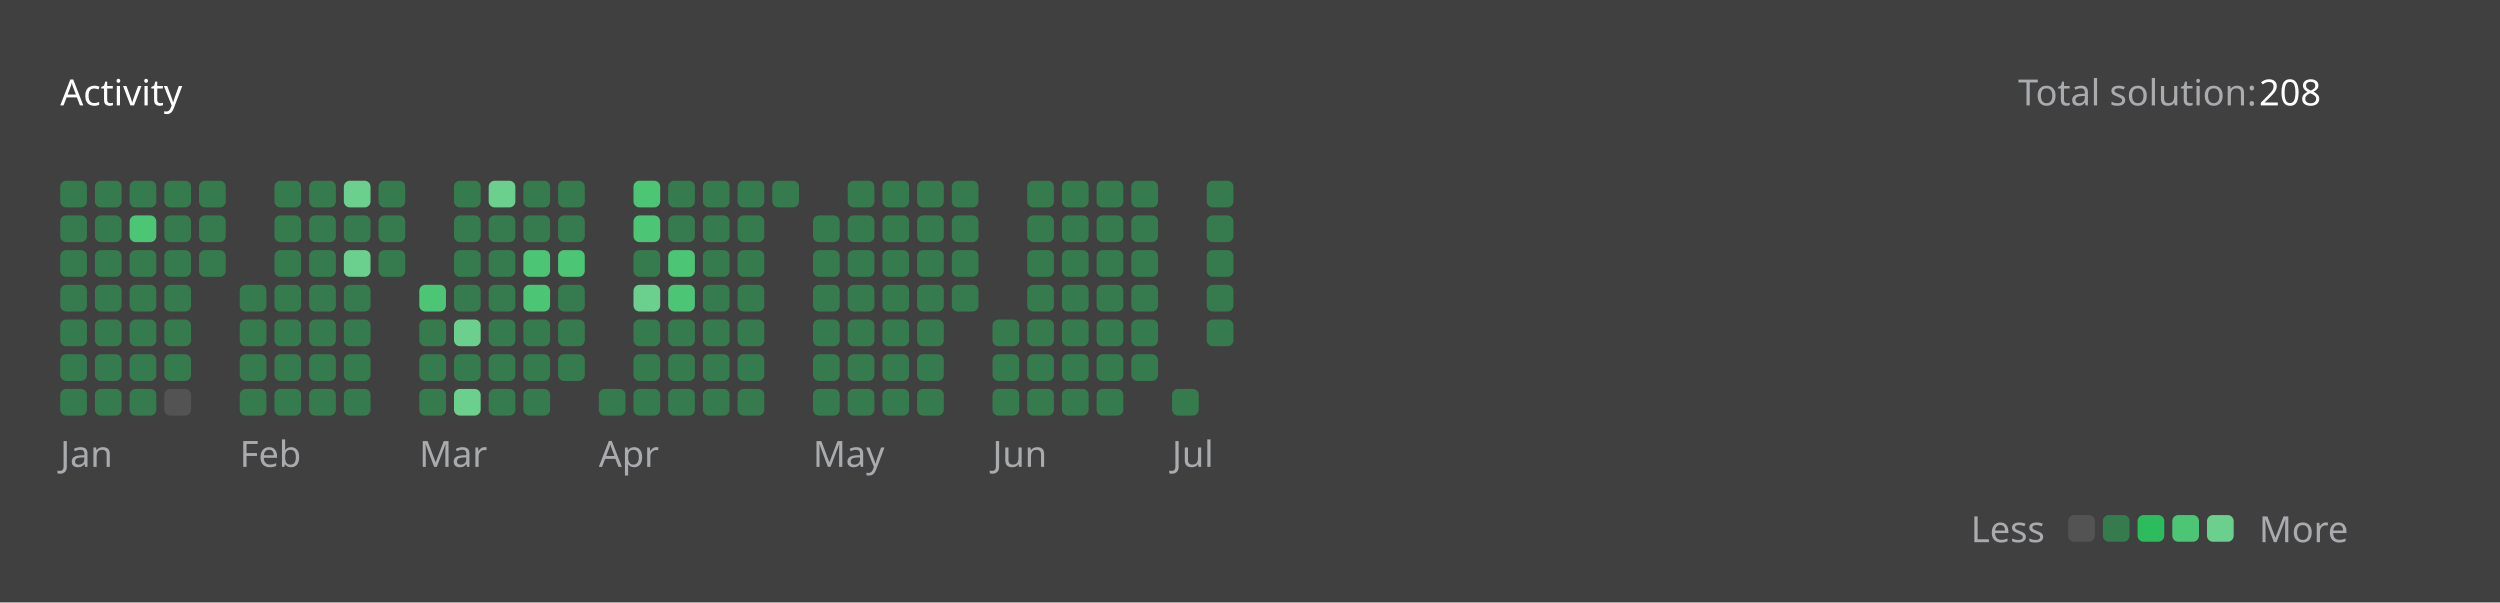
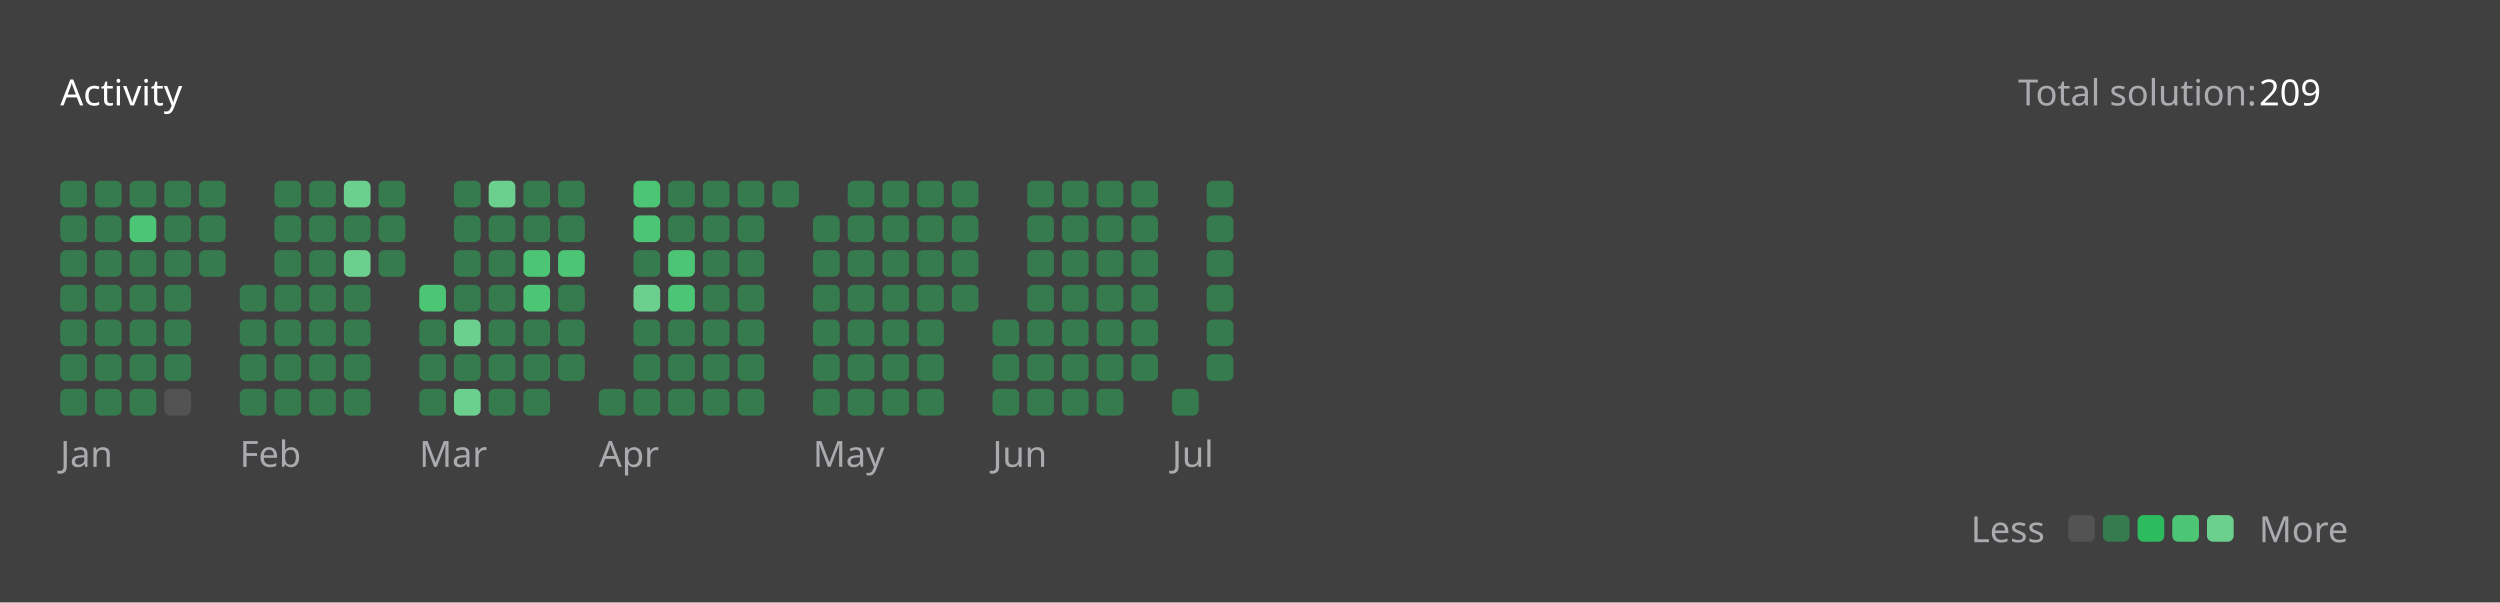
<svg xmlns="http://www.w3.org/2000/svg" version="1.1" height="200" width="830" viewBox="0 0 830 200">
  <style>*{font-family: "Segoe UI", Tahoma, Geneva, Verdana, sans-serif;}</style>
  <style>.title{font-weight: 500;font-size: 1rem;}</style>
  <style>.rotate-90{transform: rotate(-90deg);transform-origin: center;transform-box: fill-box;}</style>
  <style>.state{font-size: .75rem;}</style>
  <style>.light{color: #ffffff;fill: #ffffff;}</style>
  <style>.light-gray{color: #eff2f699;fill: #eff2f699;}</style>
  <style>.dark-gray{color: #ebebf54d;fill: #ebebf54d;}</style>
  <style>.gray{color: #747474;fill: #747474;}</style>
  <style>.orange{color: #ffa116;fill: #ffa116;}</style>
  <style>.background{color: #404040;fill: #404040;}</style>
  <style>.level-1-block{fill: #ffffff1a;}</style>
  <style>.level-2-block{fill: #2cb55d80;}</style>
  <style>.level-3-block{fill: #2cbb5dff;}</style>
  <style>.level-4-block{fill: #4cc575ff;}</style>
  <style>.level-5-block{fill: #6bcf8eff;}</style>
  <rect fill="#404040" x="0" y="0" width="830" height="200" rx="0.5rem" />
  <g text-anchor="start" text-decoration="1" class="title">
    <text x="20" y="35">
      <tspan class="light">Activity</tspan>
      <tspan class="orange" />
    </text>
  </g>
  <g class="state">
    <text x="670" y="35" class="light-gray"> Total solution: </text>
-     <text x="750" y="35" class="light"> 208 </text>
+     <text x="750" y="35" class="light"> 209 </text>
    <text x="678.88" y="180" class="light-gray" text-anchor="end">Less</text>
    <rect x="686.64" y="171" width="8.86" height="8.86" rx="2" ry="2" class="level-1-block" />
    <rect x="698.16" y="171" width="8.86" height="8.86" rx="2" ry="2" class="level-2-block" />
    <rect x="709.68" y="171" width="8.86" height="8.86" rx="2" ry="2" class="level-3-block" />
    <rect x="721.2" y="171" width="8.86" height="8.86" rx="2" ry="2" class="level-4-block" />
    <rect x="732.72" y="171" width="8.86" height="8.86" rx="2" ry="2" class="level-5-block" />
    <text x="750" y="180" class="light-gray">More</text>
  </g>
  <g x="20" y="60">
    <g x="20" y="60">
      <g x="20.0" y="60">
        <rect x="20.0" y="60.0" width="8.86" height="8.86" rx="2" ry="2" class="level-2-block" />
        <rect x="20.0" y="71.52" width="8.86" height="8.86" rx="2" ry="2" class="level-2-block" />
        <rect x="20.0" y="83.04" width="8.86" height="8.86" rx="2" ry="2" class="level-2-block" />
        <rect x="20.0" y="94.56" width="8.86" height="8.86" rx="2" ry="2" class="level-2-block" />
        <rect x="20.0" y="106.08" width="8.86" height="8.86" rx="2" ry="2" class="level-2-block" />
        <rect x="20.0" y="117.6" width="8.86" height="8.86" rx="2" ry="2" class="level-2-block" />
        <rect x="20.0" y="129.12" width="8.86" height="8.86" rx="2" ry="2" class="level-2-block" />
      </g>
      <g x="31.52" y="60">
        <rect x="31.52" y="60.0" width="8.86" height="8.86" rx="2" ry="2" class="level-2-block" />
        <rect x="31.52" y="71.52" width="8.86" height="8.86" rx="2" ry="2" class="level-2-block" />
        <rect x="31.52" y="83.04" width="8.86" height="8.86" rx="2" ry="2" class="level-2-block" />
        <rect x="31.52" y="94.56" width="8.86" height="8.86" rx="2" ry="2" class="level-2-block" />
        <rect x="31.52" y="106.08" width="8.86" height="8.86" rx="2" ry="2" class="level-2-block" />
        <rect x="31.52" y="117.6" width="8.86" height="8.86" rx="2" ry="2" class="level-2-block" />
        <rect x="31.52" y="129.12" width="8.86" height="8.86" rx="2" ry="2" class="level-2-block" />
      </g>
      <g x="43.04" y="60">
        <rect x="43.04" y="60.0" width="8.86" height="8.86" rx="2" ry="2" class="level-2-block" />
        <rect x="43.04" y="71.52" width="8.86" height="8.86" rx="2" ry="2" class="level-4-block" />
        <rect x="43.04" y="83.04" width="8.86" height="8.86" rx="2" ry="2" class="level-2-block" />
        <rect x="43.04" y="94.56" width="8.86" height="8.86" rx="2" ry="2" class="level-2-block" />
        <rect x="43.04" y="106.08" width="8.86" height="8.86" rx="2" ry="2" class="level-2-block" />
        <rect x="43.04" y="117.6" width="8.86" height="8.86" rx="2" ry="2" class="level-2-block" />
        <rect x="43.04" y="129.12" width="8.86" height="8.86" rx="2" ry="2" class="level-2-block" />
      </g>
      <g x="54.56" y="60">
        <rect x="54.56" y="60.0" width="8.86" height="8.86" rx="2" ry="2" class="level-2-block" />
        <rect x="54.56" y="71.52" width="8.86" height="8.86" rx="2" ry="2" class="level-2-block" />
        <rect x="54.56" y="83.04" width="8.86" height="8.86" rx="2" ry="2" class="level-2-block" />
        <rect x="54.56" y="94.56" width="8.86" height="8.86" rx="2" ry="2" class="level-2-block" />
        <rect x="54.56" y="106.08" width="8.86" height="8.86" rx="2" ry="2" class="level-2-block" />
        <rect x="54.56" y="117.6" width="8.86" height="8.86" rx="2" ry="2" class="level-2-block" />
        <rect x="54.56" y="129.12" width="8.86" height="8.86" rx="2" ry="2" class="level-1-block" />
      </g>
      <g x="66.08" y="60">
        <rect x="66.08" y="60.0" width="8.86" height="8.86" rx="2" ry="2" class="level-2-block" />
        <rect x="66.08" y="71.52" width="8.86" height="8.86" rx="2" ry="2" class="level-2-block" />
        <rect x="66.08" y="83.04" width="8.86" height="8.86" rx="2" ry="2" class="level-2-block" />
      </g>
      <text x="20.0" y="155" class="light-gray state">Jan</text>
    </g>
  </g>
  <g x="79.6" y="60">
    <g x="79.6" y="60">
      <g x="79.6" y="60">
        <rect x="79.6" y="94.56" width="8.86" height="8.86" rx="2" ry="2" class="level-2-block" />
        <rect x="79.6" y="106.08" width="8.86" height="8.86" rx="2" ry="2" class="level-2-block" />
        <rect x="79.6" y="117.6" width="8.86" height="8.86" rx="2" ry="2" class="level-2-block" />
        <rect x="79.6" y="129.12" width="8.86" height="8.86" rx="2" ry="2" class="level-2-block" />
      </g>
      <g x="91.12" y="60">
        <rect x="91.12" y="60.0" width="8.86" height="8.86" rx="2" ry="2" class="level-2-block" />
        <rect x="91.12" y="71.52" width="8.86" height="8.86" rx="2" ry="2" class="level-2-block" />
        <rect x="91.12" y="83.04" width="8.86" height="8.86" rx="2" ry="2" class="level-2-block" />
        <rect x="91.12" y="94.56" width="8.86" height="8.86" rx="2" ry="2" class="level-2-block" />
        <rect x="91.12" y="106.08" width="8.86" height="8.86" rx="2" ry="2" class="level-2-block" />
        <rect x="91.12" y="117.6" width="8.86" height="8.86" rx="2" ry="2" class="level-2-block" />
        <rect x="91.12" y="129.12" width="8.86" height="8.86" rx="2" ry="2" class="level-2-block" />
      </g>
      <g x="102.64" y="60">
        <rect x="102.64" y="60.0" width="8.86" height="8.86" rx="2" ry="2" class="level-2-block" />
        <rect x="102.64" y="71.52" width="8.86" height="8.86" rx="2" ry="2" class="level-2-block" />
        <rect x="102.64" y="83.04" width="8.86" height="8.86" rx="2" ry="2" class="level-2-block" />
        <rect x="102.64" y="94.56" width="8.86" height="8.86" rx="2" ry="2" class="level-2-block" />
        <rect x="102.64" y="106.08" width="8.86" height="8.86" rx="2" ry="2" class="level-2-block" />
        <rect x="102.64" y="117.6" width="8.86" height="8.86" rx="2" ry="2" class="level-2-block" />
        <rect x="102.64" y="129.12" width="8.86" height="8.86" rx="2" ry="2" class="level-2-block" />
      </g>
      <g x="114.16" y="60">
        <rect x="114.16" y="60.0" width="8.86" height="8.86" rx="2" ry="2" class="level-5-block" />
        <rect x="114.16" y="71.52" width="8.86" height="8.86" rx="2" ry="2" class="level-2-block" />
        <rect x="114.16" y="83.04" width="8.86" height="8.86" rx="2" ry="2" class="level-5-block" />
        <rect x="114.16" y="94.56" width="8.86" height="8.86" rx="2" ry="2" class="level-2-block" />
        <rect x="114.16" y="106.08" width="8.86" height="8.86" rx="2" ry="2" class="level-2-block" />
        <rect x="114.16" y="117.6" width="8.86" height="8.86" rx="2" ry="2" class="level-2-block" />
        <rect x="114.16" y="129.12" width="8.86" height="8.86" rx="2" ry="2" class="level-2-block" />
      </g>
      <g x="125.68" y="60">
        <rect x="125.68" y="60.0" width="8.86" height="8.86" rx="2" ry="2" class="level-2-block" />
        <rect x="125.68" y="71.52" width="8.86" height="8.86" rx="2" ry="2" class="level-2-block" />
        <rect x="125.68" y="83.04" width="8.86" height="8.86" rx="2" ry="2" class="level-2-block" />
      </g>
      <text x="79.6" y="155" class="light-gray state">Feb</text>
    </g>
  </g>
  <g x="139.2" y="60">
    <g x="139.2" y="60">
      <g x="139.2" y="60">
        <rect x="139.2" y="94.56" width="8.86" height="8.86" rx="2" ry="2" class="level-4-block" />
        <rect x="139.2" y="106.08" width="8.86" height="8.86" rx="2" ry="2" class="level-2-block" />
        <rect x="139.2" y="117.6" width="8.86" height="8.86" rx="2" ry="2" class="level-2-block" />
        <rect x="139.2" y="129.12" width="8.86" height="8.86" rx="2" ry="2" class="level-2-block" />
      </g>
      <g x="150.72" y="60">
        <rect x="150.72" y="60.0" width="8.86" height="8.86" rx="2" ry="2" class="level-2-block" />
        <rect x="150.72" y="71.52" width="8.86" height="8.86" rx="2" ry="2" class="level-2-block" />
        <rect x="150.72" y="83.04" width="8.86" height="8.86" rx="2" ry="2" class="level-2-block" />
        <rect x="150.72" y="94.56" width="8.86" height="8.86" rx="2" ry="2" class="level-2-block" />
        <rect x="150.72" y="106.08" width="8.86" height="8.86" rx="2" ry="2" class="level-5-block" />
        <rect x="150.72" y="117.6" width="8.86" height="8.86" rx="2" ry="2" class="level-2-block" />
        <rect x="150.72" y="129.12" width="8.86" height="8.86" rx="2" ry="2" class="level-5-block" />
      </g>
      <g x="162.24" y="60">
        <rect x="162.24" y="60.0" width="8.86" height="8.86" rx="2" ry="2" class="level-5-block" />
        <rect x="162.24" y="71.52" width="8.86" height="8.86" rx="2" ry="2" class="level-2-block" />
        <rect x="162.24" y="83.04" width="8.86" height="8.86" rx="2" ry="2" class="level-2-block" />
        <rect x="162.24" y="94.56" width="8.86" height="8.86" rx="2" ry="2" class="level-2-block" />
        <rect x="162.24" y="106.08" width="8.86" height="8.86" rx="2" ry="2" class="level-2-block" />
        <rect x="162.24" y="117.6" width="8.86" height="8.86" rx="2" ry="2" class="level-2-block" />
        <rect x="162.24" y="129.12" width="8.86" height="8.86" rx="2" ry="2" class="level-2-block" />
      </g>
      <g x="173.76" y="60">
        <rect x="173.76" y="60.0" width="8.86" height="8.86" rx="2" ry="2" class="level-2-block" />
        <rect x="173.76" y="71.52" width="8.86" height="8.86" rx="2" ry="2" class="level-2-block" />
        <rect x="173.76" y="83.04" width="8.86" height="8.86" rx="2" ry="2" class="level-4-block" />
        <rect x="173.76" y="94.56" width="8.86" height="8.86" rx="2" ry="2" class="level-4-block" />
        <rect x="173.76" y="106.08" width="8.86" height="8.86" rx="2" ry="2" class="level-2-block" />
        <rect x="173.76" y="117.6" width="8.86" height="8.86" rx="2" ry="2" class="level-2-block" />
        <rect x="173.76" y="129.12" width="8.86" height="8.86" rx="2" ry="2" class="level-2-block" />
      </g>
      <g x="185.28" y="60">
        <rect x="185.28" y="60.0" width="8.86" height="8.86" rx="2" ry="2" class="level-2-block" />
        <rect x="185.28" y="71.52" width="8.86" height="8.86" rx="2" ry="2" class="level-2-block" />
        <rect x="185.28" y="83.04" width="8.86" height="8.86" rx="2" ry="2" class="level-4-block" />
        <rect x="185.28" y="94.56" width="8.86" height="8.86" rx="2" ry="2" class="level-2-block" />
        <rect x="185.28" y="106.08" width="8.86" height="8.86" rx="2" ry="2" class="level-2-block" />
        <rect x="185.28" y="117.6" width="8.86" height="8.86" rx="2" ry="2" class="level-2-block" />
      </g>
      <text x="139.2" y="155" class="light-gray state">Mar</text>
    </g>
  </g>
  <g x="198.8" y="60">
    <g x="198.8" y="60">
      <g x="198.8" y="60">
        <rect x="198.8" y="129.12" width="8.86" height="8.86" rx="2" ry="2" class="level-2-block" />
      </g>
      <g x="210.32" y="60">
        <rect x="210.32" y="60.0" width="8.86" height="8.86" rx="2" ry="2" class="level-4-block" />
        <rect x="210.32" y="71.52" width="8.86" height="8.86" rx="2" ry="2" class="level-4-block" />
        <rect x="210.32" y="83.04" width="8.86" height="8.86" rx="2" ry="2" class="level-2-block" />
        <rect x="210.32" y="94.56" width="8.86" height="8.86" rx="2" ry="2" class="level-5-block" />
        <rect x="210.32" y="106.08" width="8.86" height="8.86" rx="2" ry="2" class="level-2-block" />
        <rect x="210.32" y="117.6" width="8.86" height="8.86" rx="2" ry="2" class="level-2-block" />
        <rect x="210.32" y="129.12" width="8.86" height="8.86" rx="2" ry="2" class="level-2-block" />
      </g>
      <g x="221.84" y="60">
        <rect x="221.84" y="60.0" width="8.86" height="8.86" rx="2" ry="2" class="level-2-block" />
        <rect x="221.84" y="71.52" width="8.86" height="8.86" rx="2" ry="2" class="level-2-block" />
        <rect x="221.84" y="83.04" width="8.86" height="8.86" rx="2" ry="2" class="level-4-block" />
        <rect x="221.84" y="94.56" width="8.86" height="8.86" rx="2" ry="2" class="level-4-block" />
        <rect x="221.84" y="106.08" width="8.86" height="8.86" rx="2" ry="2" class="level-2-block" />
        <rect x="221.84" y="117.6" width="8.86" height="8.86" rx="2" ry="2" class="level-2-block" />
        <rect x="221.84" y="129.12" width="8.86" height="8.86" rx="2" ry="2" class="level-2-block" />
      </g>
      <g x="233.36" y="60">
        <rect x="233.36" y="60.0" width="8.86" height="8.86" rx="2" ry="2" class="level-2-block" />
        <rect x="233.36" y="71.52" width="8.86" height="8.86" rx="2" ry="2" class="level-2-block" />
        <rect x="233.36" y="83.04" width="8.86" height="8.86" rx="2" ry="2" class="level-2-block" />
        <rect x="233.36" y="94.56" width="8.86" height="8.86" rx="2" ry="2" class="level-2-block" />
        <rect x="233.36" y="106.08" width="8.86" height="8.86" rx="2" ry="2" class="level-2-block" />
        <rect x="233.36" y="117.6" width="8.86" height="8.86" rx="2" ry="2" class="level-2-block" />
        <rect x="233.36" y="129.12" width="8.86" height="8.86" rx="2" ry="2" class="level-2-block" />
      </g>
      <g x="244.88" y="60">
        <rect x="244.88" y="60.0" width="8.86" height="8.86" rx="2" ry="2" class="level-2-block" />
        <rect x="244.88" y="71.52" width="8.86" height="8.86" rx="2" ry="2" class="level-2-block" />
        <rect x="244.88" y="83.04" width="8.86" height="8.86" rx="2" ry="2" class="level-2-block" />
        <rect x="244.88" y="94.56" width="8.86" height="8.86" rx="2" ry="2" class="level-2-block" />
        <rect x="244.88" y="106.08" width="8.86" height="8.86" rx="2" ry="2" class="level-2-block" />
        <rect x="244.88" y="117.6" width="8.86" height="8.86" rx="2" ry="2" class="level-2-block" />
        <rect x="244.88" y="129.12" width="8.86" height="8.86" rx="2" ry="2" class="level-2-block" />
      </g>
      <g x="256.4" y="60">
        <rect x="256.4" y="60.0" width="8.86" height="8.86" rx="2" ry="2" class="level-2-block" />
      </g>
      <text x="198.8" y="155" class="light-gray state">Apr</text>
    </g>
  </g>
  <g x="269.92" y="60">
    <g x="269.92" y="60">
      <g x="269.92" y="60">
        <rect x="269.92" y="71.52" width="8.86" height="8.86" rx="2" ry="2" class="level-2-block" />
        <rect x="269.92" y="83.04" width="8.86" height="8.86" rx="2" ry="2" class="level-2-block" />
        <rect x="269.92" y="94.56" width="8.86" height="8.86" rx="2" ry="2" class="level-2-block" />
        <rect x="269.92" y="106.08" width="8.86" height="8.86" rx="2" ry="2" class="level-2-block" />
        <rect x="269.92" y="117.6" width="8.86" height="8.86" rx="2" ry="2" class="level-2-block" />
        <rect x="269.92" y="129.12" width="8.86" height="8.86" rx="2" ry="2" class="level-2-block" />
      </g>
      <g x="281.44" y="60">
        <rect x="281.44" y="60.0" width="8.86" height="8.86" rx="2" ry="2" class="level-2-block" />
        <rect x="281.44" y="71.52" width="8.86" height="8.86" rx="2" ry="2" class="level-2-block" />
        <rect x="281.44" y="83.04" width="8.86" height="8.86" rx="2" ry="2" class="level-2-block" />
        <rect x="281.44" y="94.56" width="8.86" height="8.86" rx="2" ry="2" class="level-2-block" />
        <rect x="281.44" y="106.08" width="8.86" height="8.86" rx="2" ry="2" class="level-2-block" />
        <rect x="281.44" y="117.6" width="8.86" height="8.86" rx="2" ry="2" class="level-2-block" />
        <rect x="281.44" y="129.12" width="8.86" height="8.86" rx="2" ry="2" class="level-2-block" />
      </g>
      <g x="292.96" y="60">
        <rect x="292.96" y="60.0" width="8.86" height="8.86" rx="2" ry="2" class="level-2-block" />
        <rect x="292.96" y="71.52" width="8.86" height="8.86" rx="2" ry="2" class="level-2-block" />
        <rect x="292.96" y="83.04" width="8.86" height="8.86" rx="2" ry="2" class="level-2-block" />
        <rect x="292.96" y="94.56" width="8.86" height="8.86" rx="2" ry="2" class="level-2-block" />
        <rect x="292.96" y="106.08" width="8.86" height="8.86" rx="2" ry="2" class="level-2-block" />
        <rect x="292.96" y="117.6" width="8.86" height="8.86" rx="2" ry="2" class="level-2-block" />
        <rect x="292.96" y="129.12" width="8.86" height="8.86" rx="2" ry="2" class="level-2-block" />
      </g>
      <g x="304.48" y="60">
        <rect x="304.48" y="60.0" width="8.86" height="8.86" rx="2" ry="2" class="level-2-block" />
        <rect x="304.48" y="71.52" width="8.86" height="8.86" rx="2" ry="2" class="level-2-block" />
        <rect x="304.48" y="83.04" width="8.86" height="8.86" rx="2" ry="2" class="level-2-block" />
        <rect x="304.48" y="94.56" width="8.86" height="8.86" rx="2" ry="2" class="level-2-block" />
        <rect x="304.48" y="106.08" width="8.86" height="8.86" rx="2" ry="2" class="level-2-block" />
        <rect x="304.48" y="117.6" width="8.86" height="8.86" rx="2" ry="2" class="level-2-block" />
        <rect x="304.48" y="129.12" width="8.86" height="8.86" rx="2" ry="2" class="level-2-block" />
      </g>
      <g x="316" y="60">
        <rect x="316" y="60.0" width="8.86" height="8.86" rx="2" ry="2" class="level-2-block" />
        <rect x="316" y="71.52" width="8.86" height="8.86" rx="2" ry="2" class="level-2-block" />
        <rect x="316" y="83.04" width="8.86" height="8.86" rx="2" ry="2" class="level-2-block" />
        <rect x="316" y="94.56" width="8.86" height="8.86" rx="2" ry="2" class="level-2-block" />
      </g>
      <text x="269.92" y="155" class="light-gray state">May</text>
    </g>
  </g>
  <g x="329.52" y="60">
    <g x="329.52" y="60">
      <g x="329.52" y="60">
        <rect x="329.52" y="106.08" width="8.86" height="8.86" rx="2" ry="2" class="level-2-block" />
        <rect x="329.52" y="117.6" width="8.86" height="8.86" rx="2" ry="2" class="level-2-block" />
        <rect x="329.52" y="129.12" width="8.86" height="8.86" rx="2" ry="2" class="level-2-block" />
      </g>
      <g x="341.04" y="60">
        <rect x="341.04" y="60.0" width="8.86" height="8.86" rx="2" ry="2" class="level-2-block" />
        <rect x="341.04" y="71.52" width="8.86" height="8.86" rx="2" ry="2" class="level-2-block" />
        <rect x="341.04" y="83.04" width="8.86" height="8.86" rx="2" ry="2" class="level-2-block" />
        <rect x="341.04" y="94.56" width="8.86" height="8.86" rx="2" ry="2" class="level-2-block" />
        <rect x="341.04" y="106.08" width="8.86" height="8.86" rx="2" ry="2" class="level-2-block" />
        <rect x="341.04" y="117.6" width="8.86" height="8.86" rx="2" ry="2" class="level-2-block" />
        <rect x="341.04" y="129.12" width="8.86" height="8.86" rx="2" ry="2" class="level-2-block" />
      </g>
      <g x="352.56" y="60">
        <rect x="352.56" y="60.0" width="8.86" height="8.86" rx="2" ry="2" class="level-2-block" />
        <rect x="352.56" y="71.52" width="8.86" height="8.86" rx="2" ry="2" class="level-2-block" />
        <rect x="352.56" y="83.04" width="8.86" height="8.86" rx="2" ry="2" class="level-2-block" />
        <rect x="352.56" y="94.56" width="8.86" height="8.86" rx="2" ry="2" class="level-2-block" />
        <rect x="352.56" y="106.08" width="8.86" height="8.86" rx="2" ry="2" class="level-2-block" />
        <rect x="352.56" y="117.6" width="8.86" height="8.86" rx="2" ry="2" class="level-2-block" />
        <rect x="352.56" y="129.12" width="8.86" height="8.86" rx="2" ry="2" class="level-2-block" />
      </g>
      <g x="364.08" y="60">
        <rect x="364.08" y="60.0" width="8.86" height="8.86" rx="2" ry="2" class="level-2-block" />
        <rect x="364.08" y="71.52" width="8.86" height="8.86" rx="2" ry="2" class="level-2-block" />
        <rect x="364.08" y="83.04" width="8.86" height="8.86" rx="2" ry="2" class="level-2-block" />
        <rect x="364.08" y="94.56" width="8.86" height="8.86" rx="2" ry="2" class="level-2-block" />
        <rect x="364.08" y="106.08" width="8.86" height="8.86" rx="2" ry="2" class="level-2-block" />
        <rect x="364.08" y="117.6" width="8.86" height="8.86" rx="2" ry="2" class="level-2-block" />
        <rect x="364.08" y="129.12" width="8.86" height="8.86" rx="2" ry="2" class="level-2-block" />
      </g>
      <g x="375.6" y="60">
        <rect x="375.6" y="60.0" width="8.86" height="8.86" rx="2" ry="2" class="level-2-block" />
        <rect x="375.6" y="71.52" width="8.86" height="8.86" rx="2" ry="2" class="level-2-block" />
        <rect x="375.6" y="83.04" width="8.86" height="8.86" rx="2" ry="2" class="level-2-block" />
        <rect x="375.6" y="94.56" width="8.86" height="8.86" rx="2" ry="2" class="level-2-block" />
        <rect x="375.6" y="106.08" width="8.86" height="8.86" rx="2" ry="2" class="level-2-block" />
        <rect x="375.6" y="117.6" width="8.86" height="8.86" rx="2" ry="2" class="level-2-block" />
      </g>
      <text x="329.52" y="155" class="light-gray state">Jun</text>
    </g>
  </g>
  <g x="389.12" y="60">
    <g x="389.12" y="60">
      <g x="389.12" y="60">
        <rect x="389.12" y="129.12" width="8.86" height="8.86" rx="2" ry="2" class="level-2-block" />
      </g>
      <g x="400.64" y="60">
        <rect x="400.64" y="60.0" width="8.86" height="8.86" rx="2" ry="2" class="level-2-block" />
        <rect x="400.64" y="71.52" width="8.86" height="8.86" rx="2" ry="2" class="level-2-block" />
        <rect x="400.64" y="83.04" width="8.86" height="8.86" rx="2" ry="2" class="level-2-block" />
        <rect x="400.64" y="94.56" width="8.86" height="8.86" rx="2" ry="2" class="level-2-block" />
        <rect x="400.64" y="106.08" width="8.86" height="8.86" rx="2" ry="2" class="level-2-block" />
+         <rect x="400.64" y="117.6" width="8.86" height="8.86" rx="2" ry="2" class="level-2-block" />
      </g>
      <text x="389.12" y="155" class="light-gray state">Jul</text>
    </g>
  </g>
</svg>
